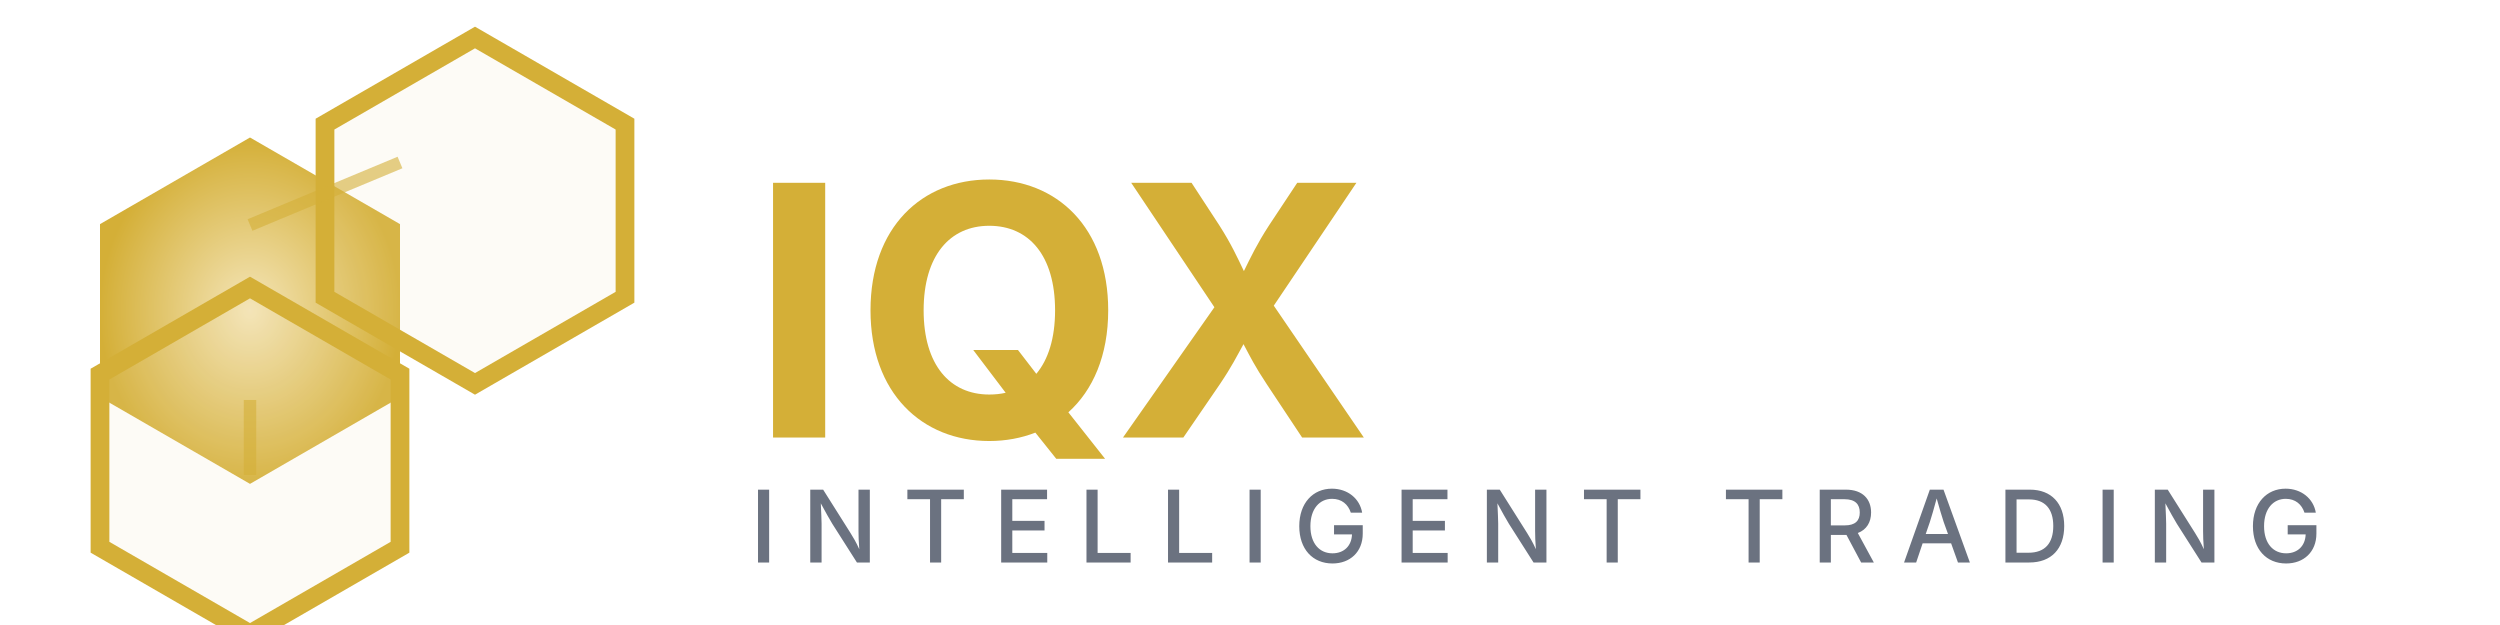
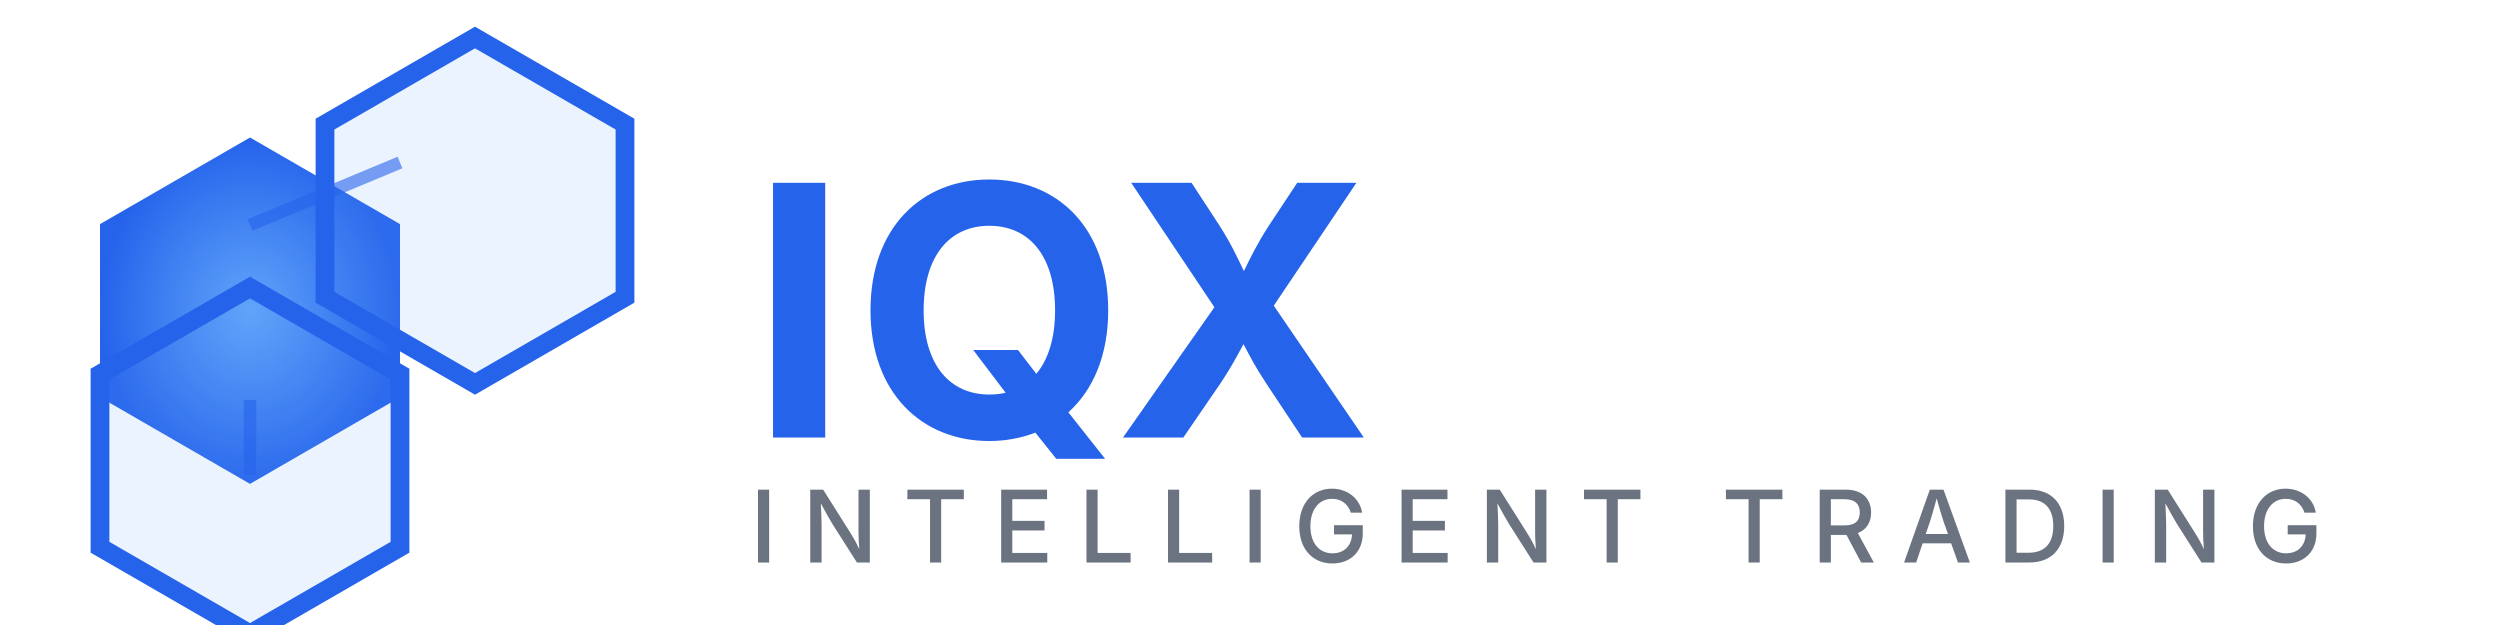
<svg xmlns="http://www.w3.org/2000/svg" width="200" height="50" viewBox="0 0 200 50" fill="none">
  <g id="hexagon-cluster">
    <defs>
-       <radialGradient id="goldGradient" cx="50%" cy="50%" r="50%">
-         <stop offset="0%" style="stop-color:#F4E5B8;stop-opacity:1" />
-         <stop offset="100%" style="stop-color:#D4AF37;stop-opacity:1" />
+       <radialGradient id="techBlueGradient" cx="50%" cy="50%" r="50%">
+         <stop offset="0%" style="stop-color:#60A5FA;stop-opacity:1" />
+         <stop offset="100%" style="stop-color:#2563EB;stop-opacity:1" />
      </radialGradient>
      <path id="hexagon" d="M 12 0 L 24 6.93 L 24 20.78 L 12 27.71 L 0 20.78 L 0 6.93 Z" />
    </defs>
-     <use href="#hexagon" x="8" y="11" fill="url(#goldGradient)" />
-     <use href="#hexagon" x="26" y="3" fill="#F4E5B820" stroke="#D4AF37" stroke-width="1.5" />
-     <use href="#hexagon" x="8" y="23" fill="#F4E5B820" stroke="#D4AF37" stroke-width="1.5" />
-     <line x1="20" y1="18" x2="32" y2="13" stroke="#D4AF37" stroke-width="1" opacity="0.6" />
-     <line x1="20" y1="32" x2="20" y2="38" stroke="#D4AF37" stroke-width="1" opacity="0.6" />
+     <use href="#hexagon" x="8" y="11" fill="url(#techBlueGradient)" />
+     <use href="#hexagon" x="26" y="3" fill="#60A5FA20" stroke="#2563EB" stroke-width="1.5" />
+     <use href="#hexagon" x="8" y="23" fill="#60A5FA20" stroke="#2563EB" stroke-width="1.5" />
+     <line x1="20" y1="18" x2="32" y2="13" stroke="#2563EB" stroke-width="1" opacity="0.6" />
+     <line x1="20" y1="32" x2="20" y2="38" stroke="#2563EB" stroke-width="1" opacity="0.6" />
  </g>
  <g id="wordmark">
-     <text x="60" y="35" font-family="'Inter', 'DM Sans', -apple-system, BlinkMacSystemFont, sans-serif" font-size="28" font-weight="700" fill="#D4AF37" letter-spacing="0.5">IQX</text>
+     <text x="60" y="35" font-family="'Inter', 'DM Sans', -apple-system, BlinkMacSystemFont, sans-serif" font-size="28" font-weight="700" fill="#2563EB" letter-spacing="0.5">IQX</text>
    <text x="60" y="45" font-family="'Inter', 'DM Sans', -apple-system, BlinkMacSystemFont, sans-serif" font-size="8" font-weight="500" fill="#6B7280" letter-spacing="2">INTELLIGENT TRADING</text>
  </g>
</svg>
